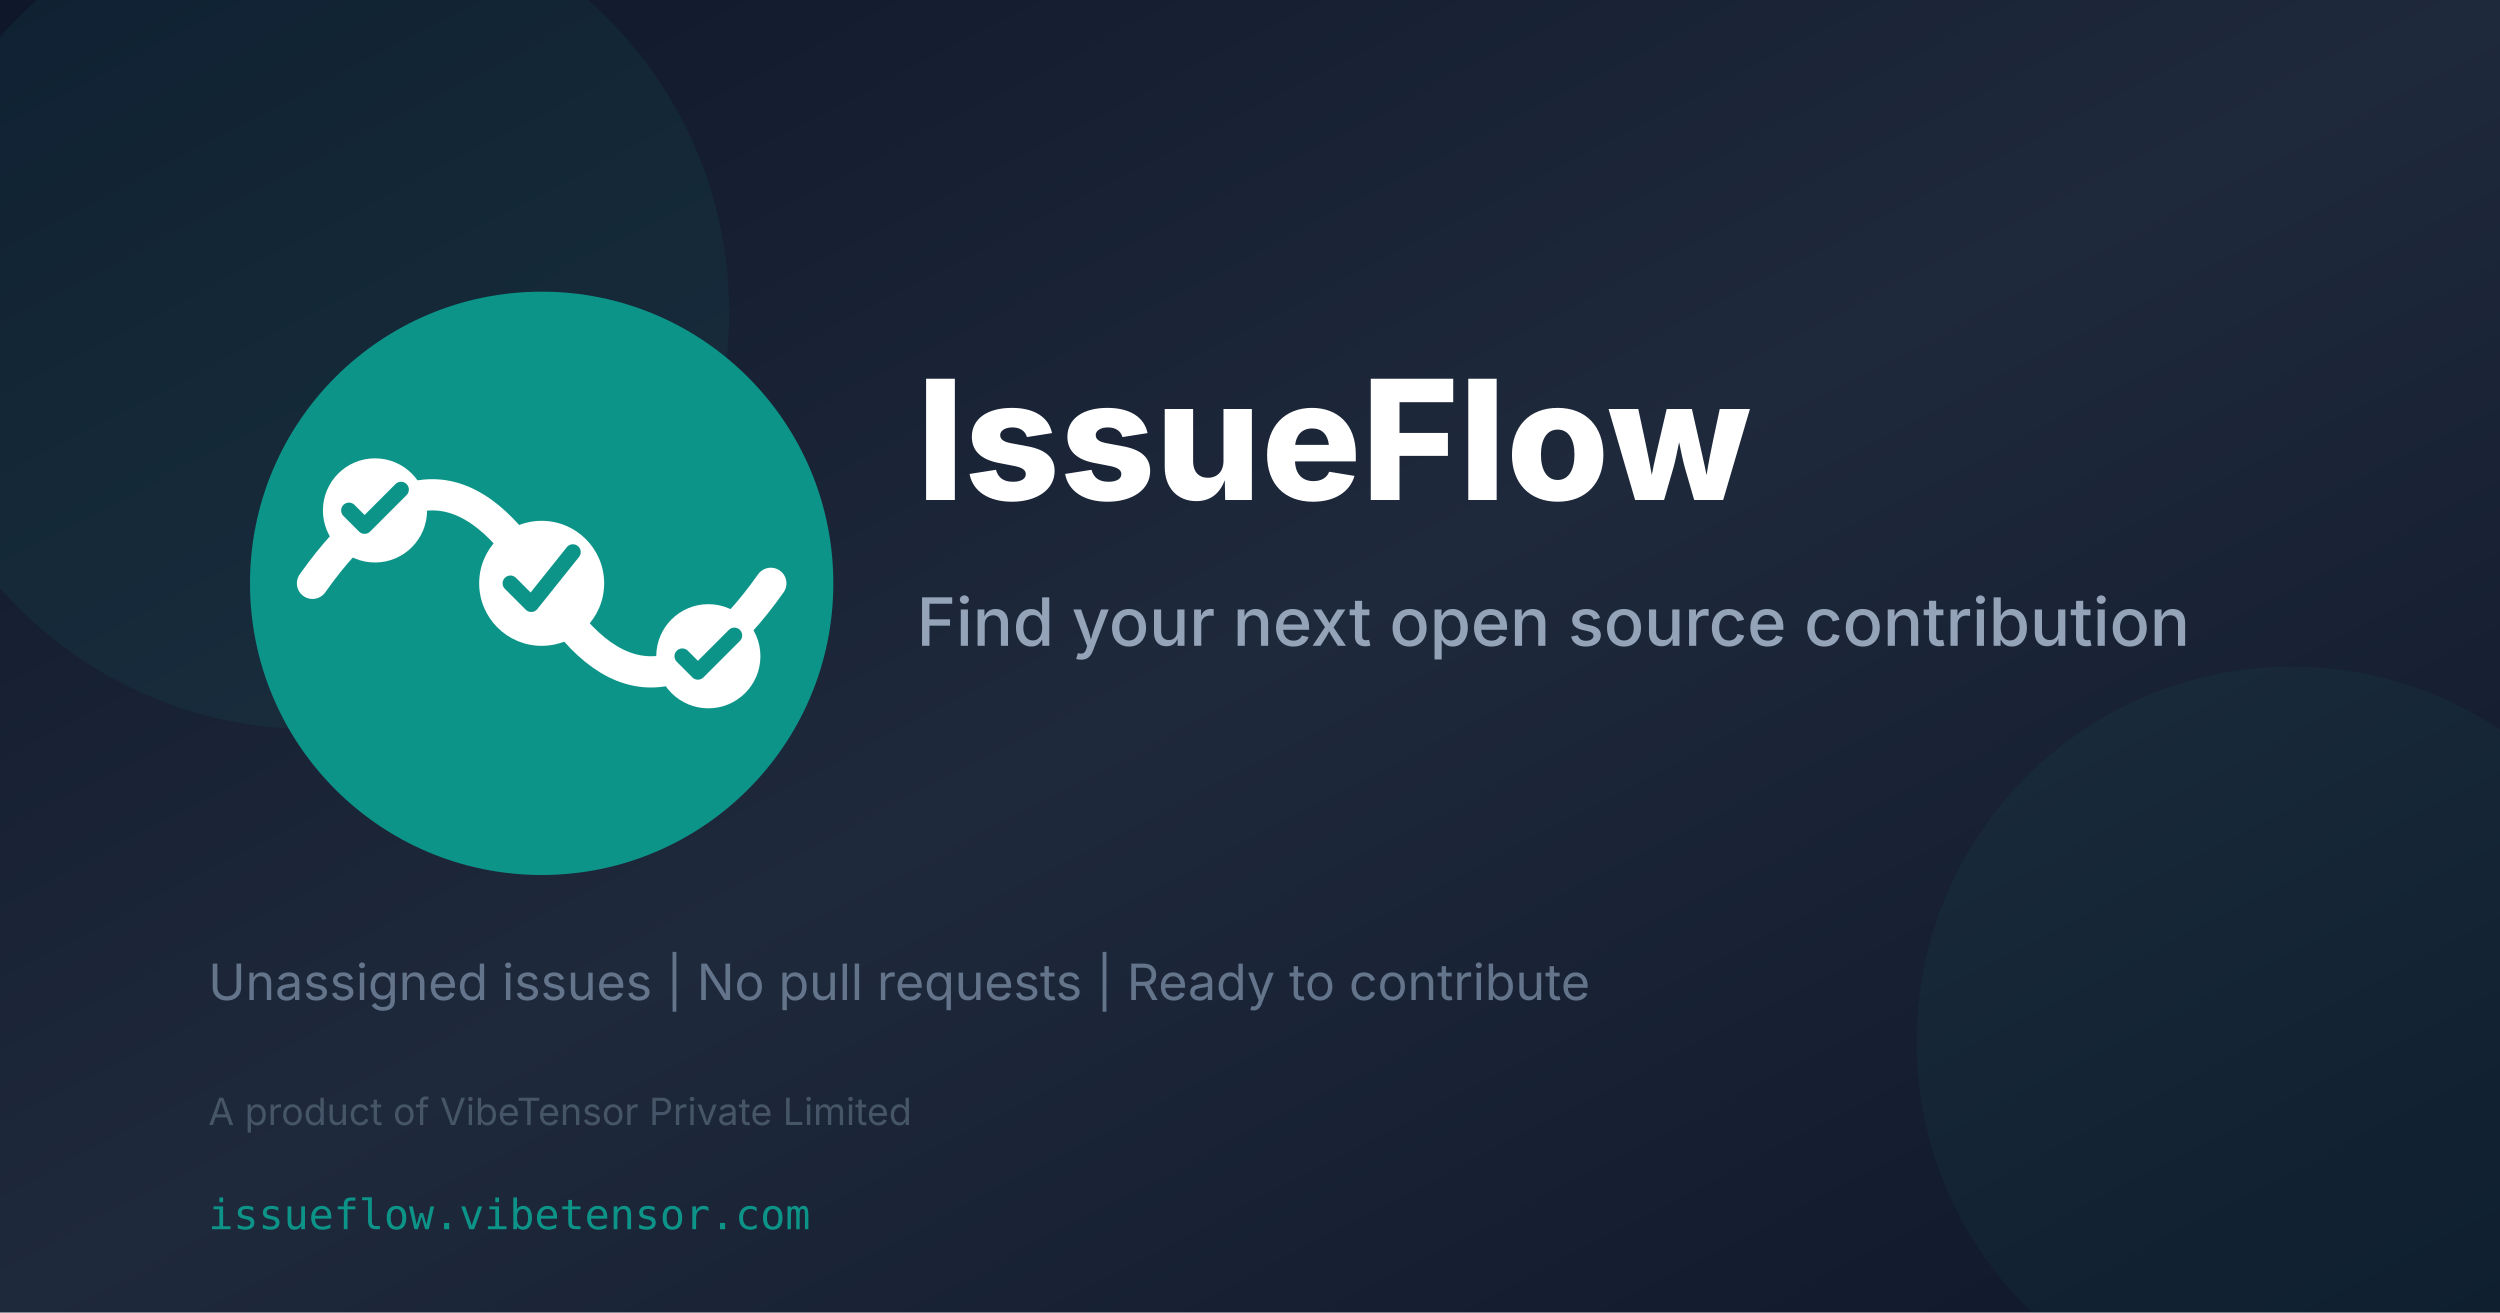
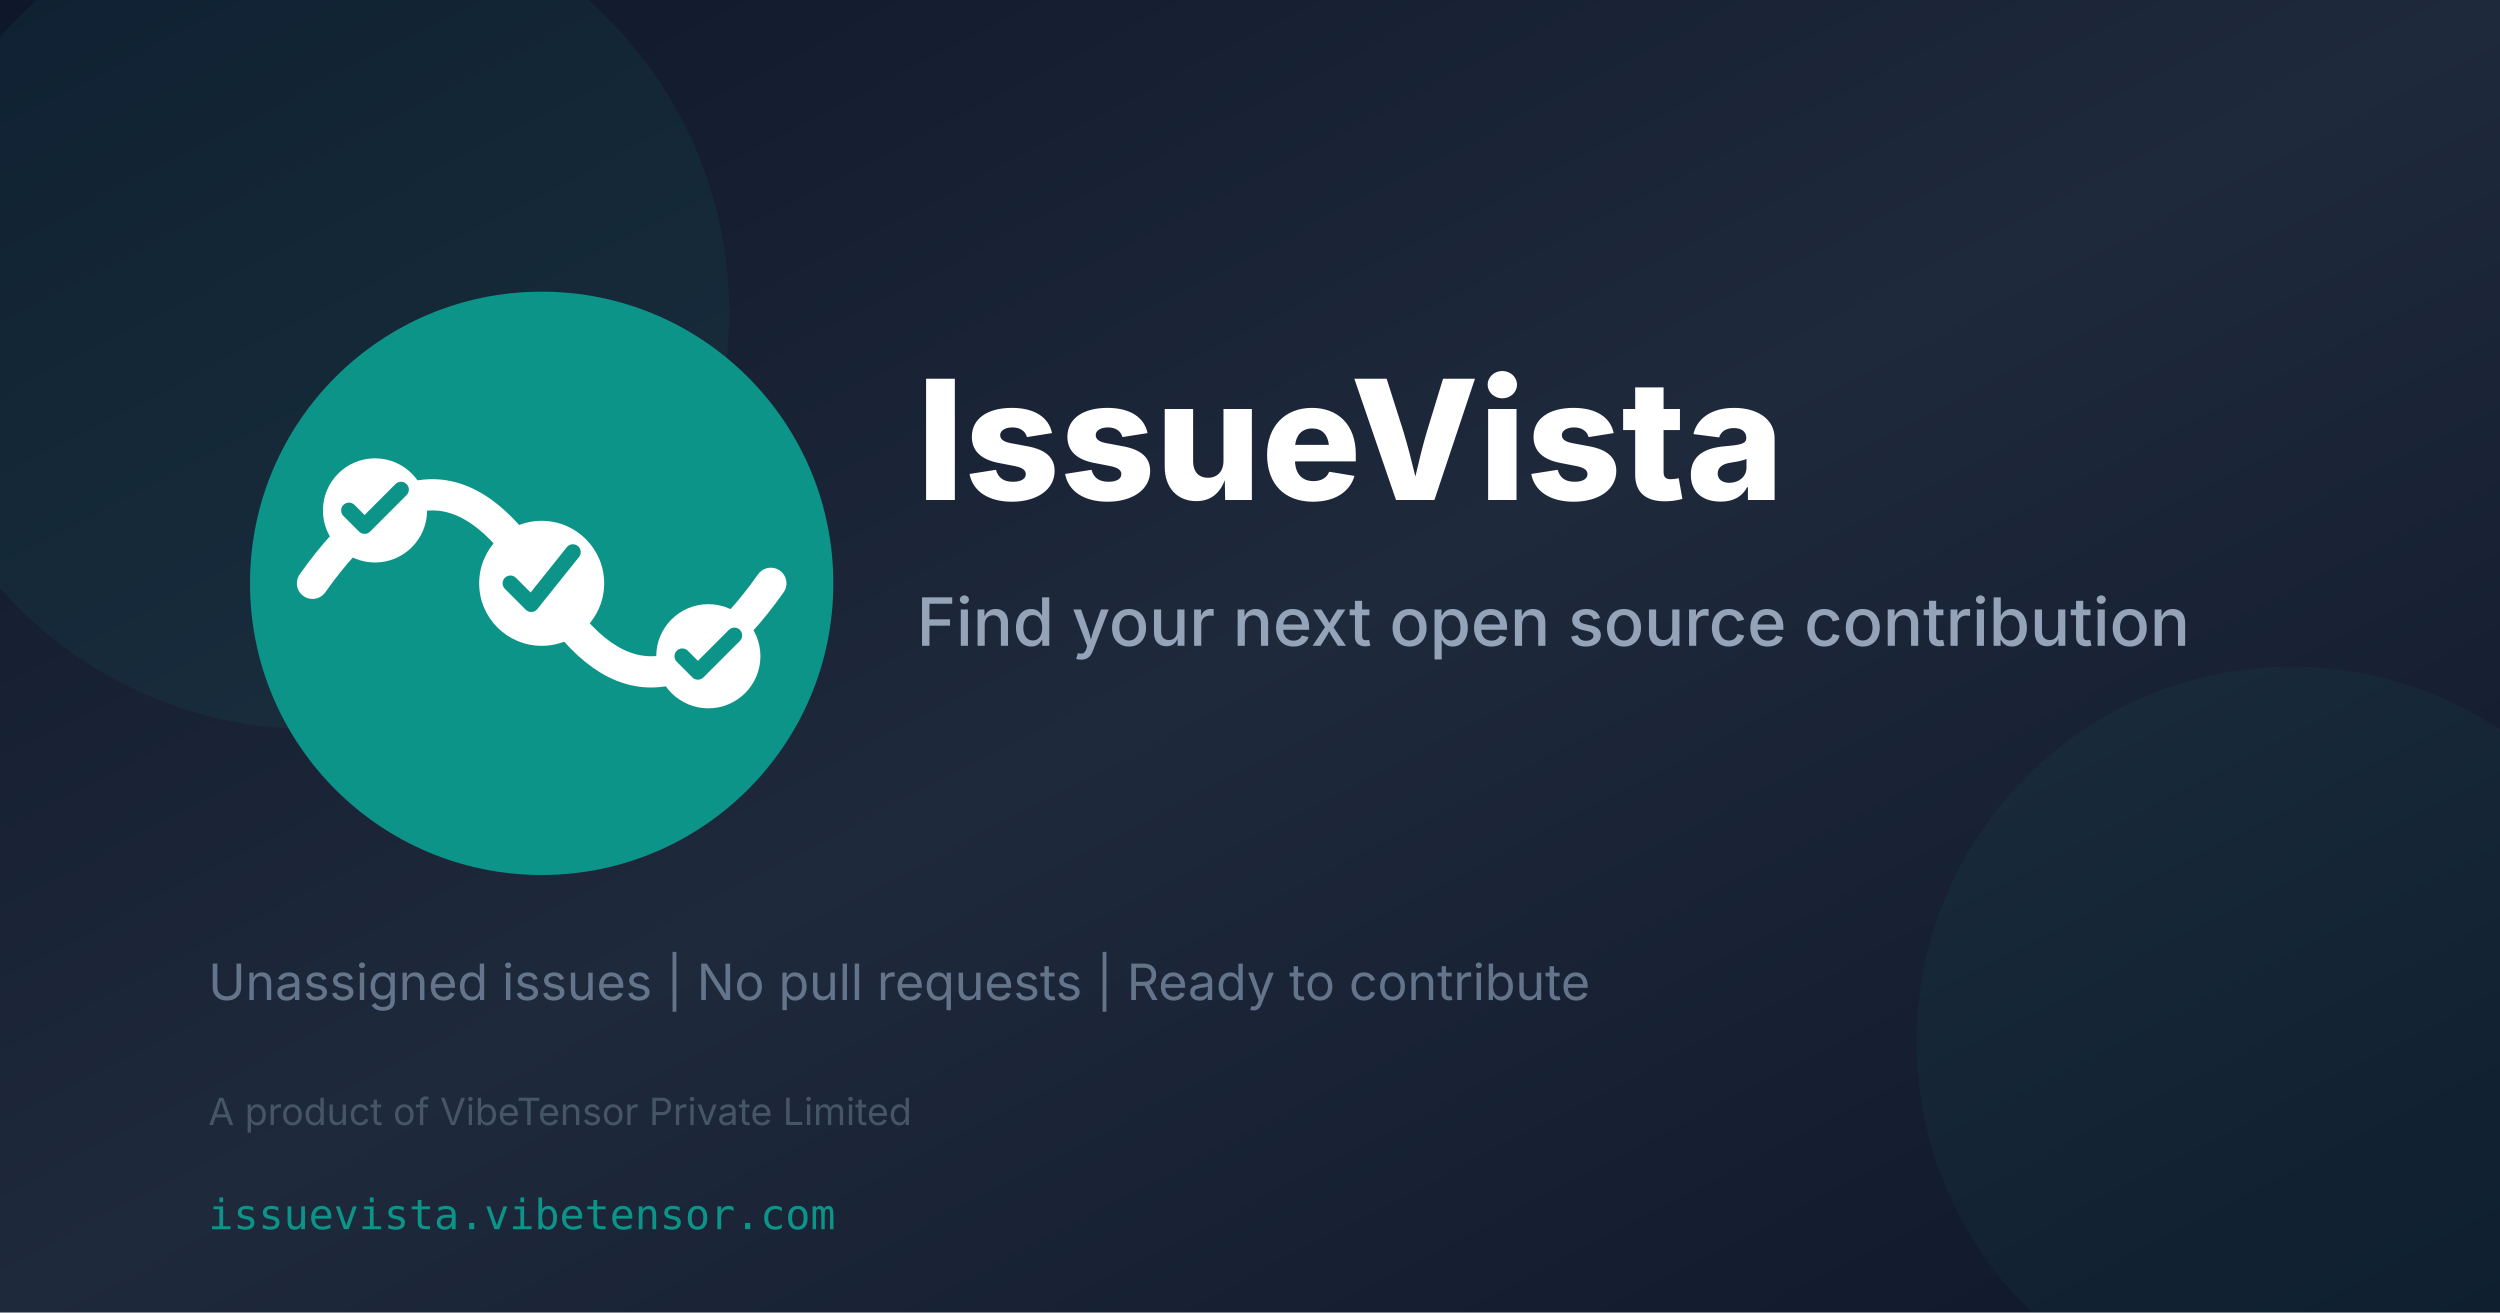
<svg xmlns="http://www.w3.org/2000/svg" width="1200" height="630">
  <defs>
    <linearGradient id="bgGradient" x1="0%" y1="0%" x2="100%" y2="100%">
      <stop offset="0%" style="stop-color:#0f172a" />
      <stop offset="50%" style="stop-color:#1e293b" />
      <stop offset="100%" style="stop-color:#0f172a" />
    </linearGradient>
  </defs>
  <rect width="1200" height="630" fill="url(#bgGradient)" />
  <circle cx="150" cy="150" r="200" fill="#0d9488" opacity="0.08" />
  <circle cx="1100" cy="500" r="180" fill="#0d9488" opacity="0.06" />
  <g transform="translate(100, 120) scale(2.5)">
    <circle cx="64" cy="64" r="56" fill="#0d9488" />
    <path d="M 20 64 Q 44 30, 64 64 Q 84 98, 108 64" stroke="#ffffff" stroke-width="6" fill="none" stroke-linecap="round" />
    <circle cx="32" cy="50" r="10" fill="#ffffff" />
    <circle cx="64" cy="64" r="12" fill="#ffffff" />
    <circle cx="96" cy="78" r="10" fill="#ffffff" />
    <path d="M 27 50 L 30 53 L 37 46" stroke="#0d9488" stroke-width="3" fill="none" stroke-linecap="round" stroke-linejoin="round" />
    <path d="M 58 64 L 62 68 L 70 58" stroke="#0d9488" stroke-width="3" fill="none" stroke-linecap="round" stroke-linejoin="round" />
    <path d="M 91 78 L 94 81 L 101 74" stroke="#0d9488" stroke-width="3" fill="none" stroke-linecap="round" stroke-linejoin="round" />
  </g>
  <text x="440" y="240" font-family="system-ui, -apple-system, 'Segoe UI', sans-serif" font-size="80" font-weight="800" fill="#ffffff">
-     IssueFlow
+     IssueVista
  </text>
  <text x="440" y="310" font-family="system-ui, -apple-system, 'Segoe UI', sans-serif" font-size="32" font-weight="500" fill="#94a3b8">
    Find your next open source contribution
  </text>
  <text x="100" y="480" font-family="system-ui, -apple-system, 'Segoe UI', sans-serif" font-size="24" fill="#64748b">
    Unassigned issues  |  No pull requests  |  Ready to contribute
  </text>
  <text x="100" y="540" font-family="system-ui, -apple-system, 'Segoe UI', sans-serif" font-size="18" fill="#475569">
    A product of VibeTensor Private Limited
  </text>
  <text x="100" y="590" font-family="ui-monospace, 'SF Mono', monospace" font-size="20" fill="#0d9488">
-     issueflow.vibetensor.com
+     issuevista.vibetensor.com
  </text>
</svg>
